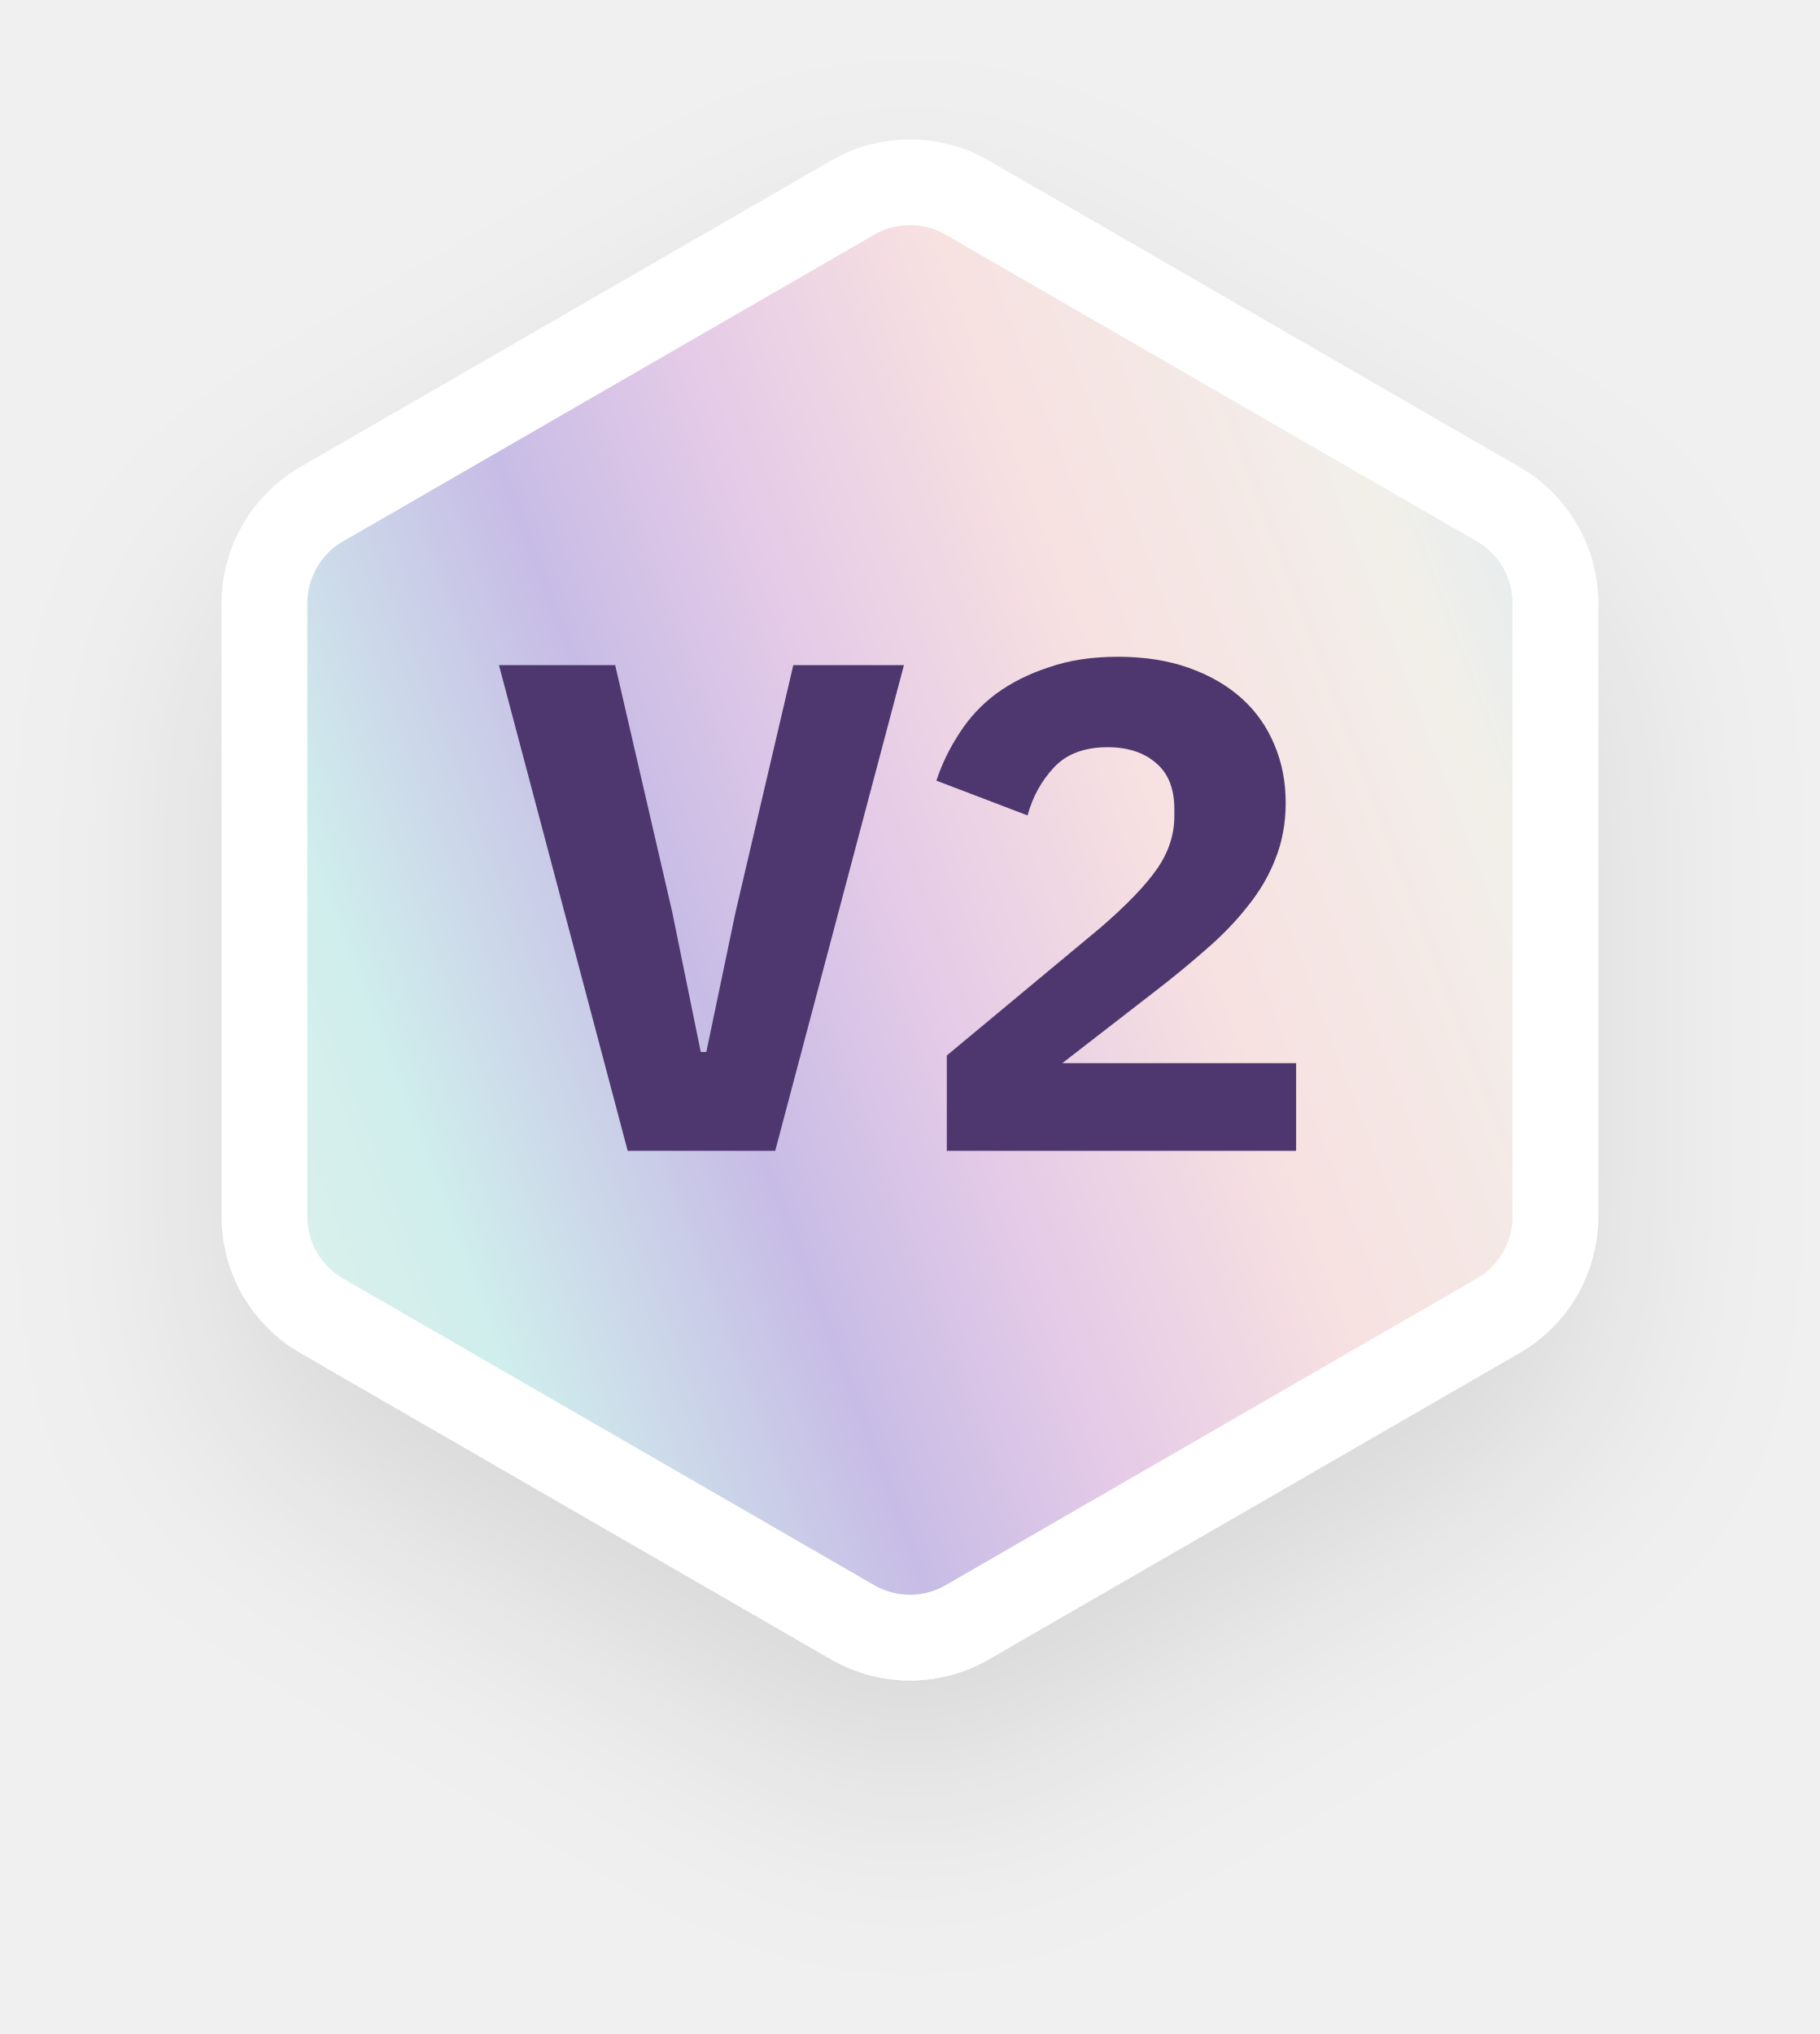
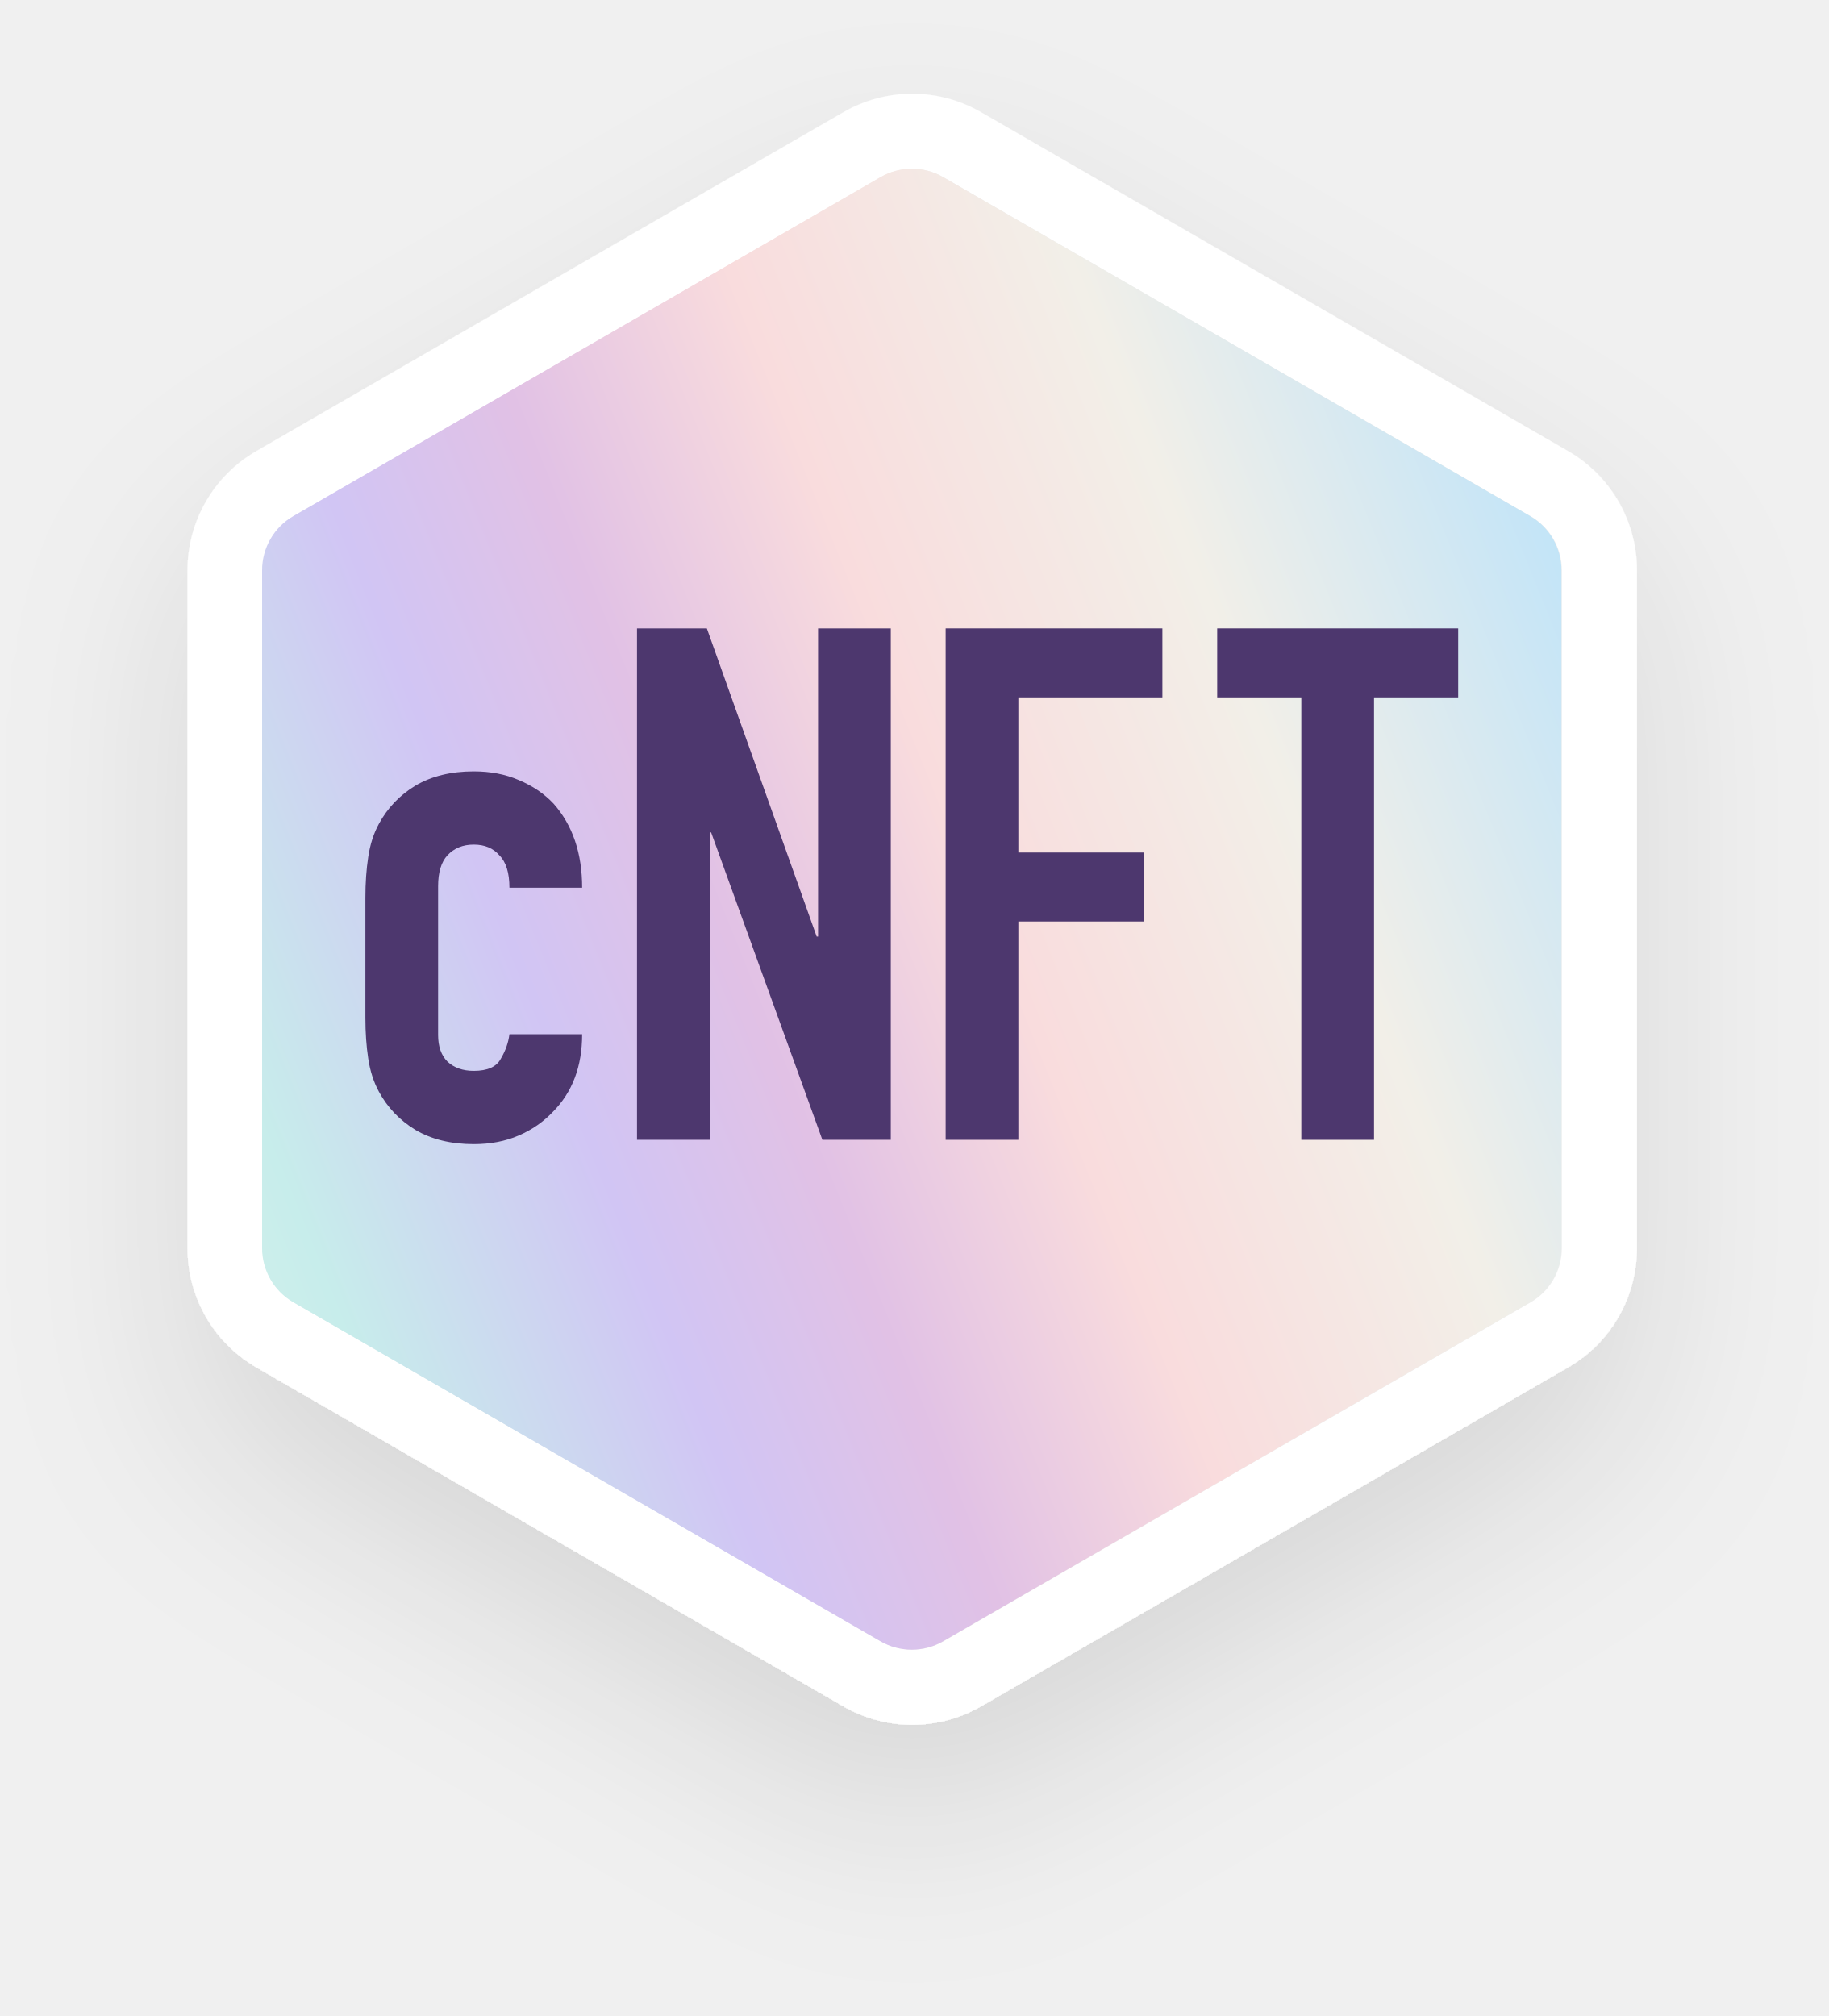
- <svg xmlns="http://www.w3.org/2000/svg" width="34" height="38" viewBox="0 0 34 38" fill="none">
-   <g filter="url(#filter0_d_441_16217)">
-     <path d="M18.067 3.692C17.407 3.311 16.593 3.311 15.933 3.692L6.008 9.422C5.348 9.803 4.942 10.508 4.942 11.27L4.942 22.73C4.942 23.492 5.348 24.197 6.008 24.578L15.933 30.308C16.593 30.689 17.407 30.689 18.067 30.308L27.992 24.578C28.652 24.197 29.058 23.492 29.058 22.73V11.27C29.058 10.508 28.652 9.803 27.992 9.422L18.067 3.692Z" fill="url(#paint0_linear_441_16217)" fill-opacity="0.8" stroke="white" stroke-width="1.6" stroke-linecap="round" stroke-linejoin="round" />
-     <path d="M11.727 21.5L9.322 12.426H11.493L12.559 17.041L13.092 19.654H13.196L13.742 17.041L14.821 12.426H16.888L14.483 21.5H11.727ZM24.215 21.5H17.689V19.719L20.549 17.34C21.043 16.915 21.398 16.547 21.615 16.235C21.832 15.923 21.94 15.594 21.94 15.247V15.117C21.94 14.736 21.827 14.45 21.602 14.259C21.377 14.06 21.073 13.96 20.692 13.96C20.259 13.96 19.925 14.086 19.691 14.337C19.457 14.588 19.292 14.887 19.197 15.234L17.494 14.584C17.598 14.272 17.741 13.977 17.923 13.7C18.105 13.414 18.335 13.167 18.612 12.959C18.898 12.751 19.227 12.586 19.6 12.465C19.973 12.335 20.402 12.27 20.887 12.27C21.381 12.27 21.823 12.339 22.213 12.478C22.603 12.617 22.932 12.807 23.201 13.05C23.47 13.293 23.673 13.583 23.812 13.921C23.951 14.25 24.02 14.61 24.02 15C24.02 15.381 23.955 15.732 23.825 16.053C23.704 16.365 23.53 16.66 23.305 16.937C23.088 17.214 22.828 17.483 22.525 17.743C22.23 18.003 21.914 18.263 21.576 18.523L19.847 19.862H24.215V21.5Z" fill="#4D376E" />
+ <svg xmlns="http://www.w3.org/2000/svg" width="39" height="43" viewBox="0 0 39 43" fill="none">
+   <g filter="url(#filter0_d_3477_10984)">
+     <path fill-rule="evenodd" clip-rule="evenodd" d="M20.923 2.393L33.446 9.623C34.354 10.147 34.913 11.116 34.913 12.164V26.624C34.913 27.672 34.354 28.64 33.446 29.164L20.923 36.395C20.015 36.919 18.897 36.919 17.99 36.395L5.467 29.164C4.559 28.64 4 27.672 4 26.624L4 12.164C4 11.116 4.559 10.147 5.467 9.623L17.99 2.393C18.897 1.869 20.015 1.869 20.923 2.393ZM20.123 3.779C19.71 3.54 19.202 3.54 18.79 3.779L6.267 11.009C5.854 11.247 5.6 11.687 5.6 12.164L5.6 26.624C5.6 27.1 5.854 27.541 6.267 27.779L18.79 35.009C19.202 35.247 19.71 35.247 20.123 35.009L32.646 27.779C33.059 27.541 33.313 27.1 33.313 26.624V12.164C33.313 11.687 33.059 11.247 32.646 11.009L20.123 3.779Z" fill="white" />
+     <path d="M18.779 3.777C19.192 3.539 19.7 3.539 20.113 3.777L32.636 11.008C33.048 11.246 33.303 11.686 33.303 12.162V26.623C33.303 27.099 33.048 27.539 32.636 27.777L20.113 35.008C19.7 35.246 19.192 35.246 18.779 35.008L6.256 27.777C5.844 27.539 5.59 27.099 5.59 26.623V12.162C5.59 11.686 5.844 11.246 6.256 11.008L18.779 3.777Z" fill="url(#paint0_linear_3477_10984)" />
+     <path d="M27.755 24.312V14.875H25.961V13.404H31.101V14.875H29.306V24.312H27.755Z" fill="#4D376E" />
+     <path d="M20.169 24.312V13.404H24.792V14.875H21.72V18.184H24.396V19.655H21.72V24.312H20.169Z" fill="#4D376E" />
+     <path d="M13.586 24.312V13.404H15.076L17.418 19.976H17.448V13.404H18.999V24.312H17.54L15.167 17.755H15.137V24.312H13.586Z" fill="#4D376E" />
+     <path d="M9.344 22.075C9.344 22.32 9.41 22.509 9.542 22.642C9.684 22.775 9.871 22.841 10.104 22.841C10.398 22.841 10.591 22.755 10.682 22.581C10.784 22.407 10.844 22.234 10.865 22.06H12.416C12.416 22.744 12.208 23.296 11.792 23.715C11.589 23.929 11.346 24.098 11.062 24.22C10.778 24.343 10.459 24.404 10.104 24.404C9.618 24.404 9.202 24.302 8.857 24.098C8.523 23.893 8.264 23.623 8.082 23.286C7.97 23.081 7.894 22.846 7.854 22.581C7.813 22.315 7.793 22.024 7.793 21.708V19.149C7.793 18.832 7.813 18.541 7.854 18.276C7.894 18.01 7.97 17.775 8.082 17.571C8.264 17.234 8.523 16.963 8.857 16.759C9.202 16.555 9.618 16.453 10.104 16.453C10.459 16.453 10.778 16.514 11.062 16.637C11.356 16.759 11.605 16.928 11.807 17.142C12.213 17.602 12.416 18.199 12.416 18.935H10.865C10.865 18.618 10.794 18.388 10.652 18.245C10.52 18.092 10.338 18.015 10.104 18.015C9.871 18.015 9.684 18.092 9.542 18.245C9.41 18.388 9.344 18.608 9.344 18.904V22.075Z" fill="#4D376E" />
  </g>
  <defs>
-     <filter id="filter0_d_441_16217" x="0" y="0.606" width="34" height="36.787" filterUnits="userSpaceOnUse" color-interpolation-filters="sRGB">
+     <filter id="filter0_d_3477_10984" x="0" y="0" width="39" height="43" filterUnits="userSpaceOnUse" color-interpolation-filters="sRGB">
      <feFlood flood-opacity="0" result="BackgroundImageFix" />
      <feColorMatrix in="SourceAlpha" type="matrix" values="0 0 0 0 0 0 0 0 0 0 0 0 0 0 0 0 0 0 127 0" result="hardAlpha" />
      <feOffset dy="2" />
      <feGaussianBlur stdDeviation="2" />
      <feComposite in2="hardAlpha" operator="out" />
      <feColorMatrix type="matrix" values="0 0 0 0 0 0 0 0 0 0 0 0 0 0 0 0 0 0 0.1 0" />
-       <feBlend mode="normal" in2="BackgroundImageFix" result="effect1_dropShadow_441_16217" />
-       <feBlend mode="normal" in="SourceGraphic" in2="effect1_dropShadow_441_16217" result="shape" />
+       <feBlend mode="normal" in2="BackgroundImageFix" result="effect1_dropShadow_3477_10984" />
+       <feBlend mode="normal" in="SourceGraphic" in2="effect1_dropShadow_3477_10984" result="shape" />
    </filter>
-     <linearGradient id="paint0_linear_441_16217" x1="51.667" y1="13.208" x2="-5.243" y2="34.86" gradientUnits="userSpaceOnUse">
+     <linearGradient id="paint0_linear_3477_10984" x1="53.874" y1="15.875" x2="-7.741" y2="40.735" gradientUnits="userSpaceOnUse">
      <stop stop-color="#F1C6DD" />
      <stop offset="0.139" stop-color="#C1A4E8" />
      <stop offset="0.239" stop-color="#B8E2FB" />
      <stop offset="0.375" stop-color="#F2EFE8" />
      <stop offset="0.478" stop-color="#F9DCDD" />
      <stop offset="0.558" stop-color="#E1C1E5" />
-       <stop offset="0.624" stop-color="#BDAFE3" />
+       <stop offset="0.624" stop-color="#D1C5F4" />
      <stop offset="0.72" stop-color="#C7EDEB" />
      <stop offset="0.83" stop-color="#E7F5EB" />
      <stop offset="0.913" stop-color="#F2F0E7" />
      <stop offset="1" stop-color="#DDC1E1" />
    </linearGradient>
  </defs>
</svg>
